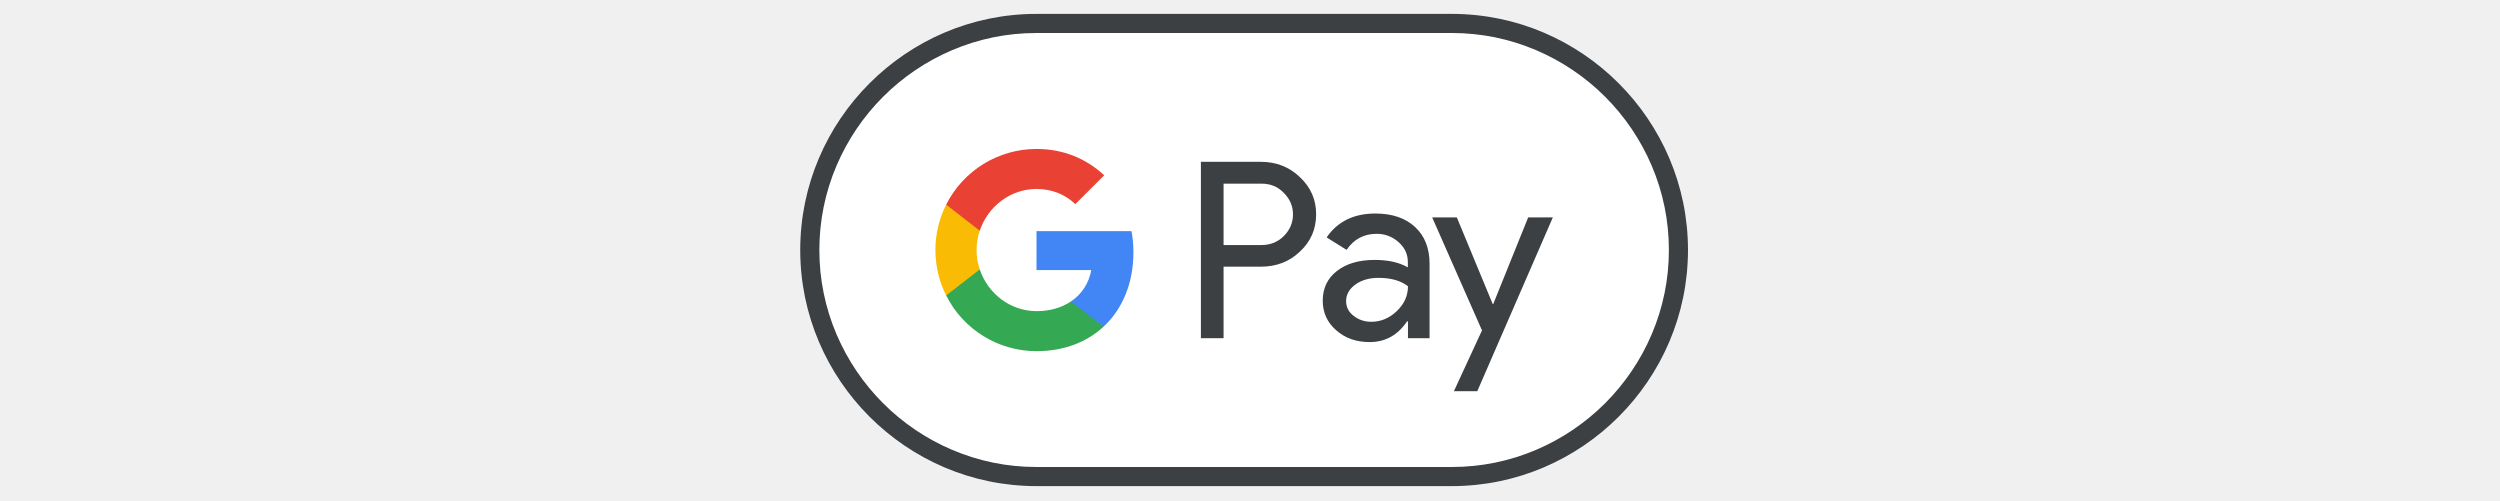
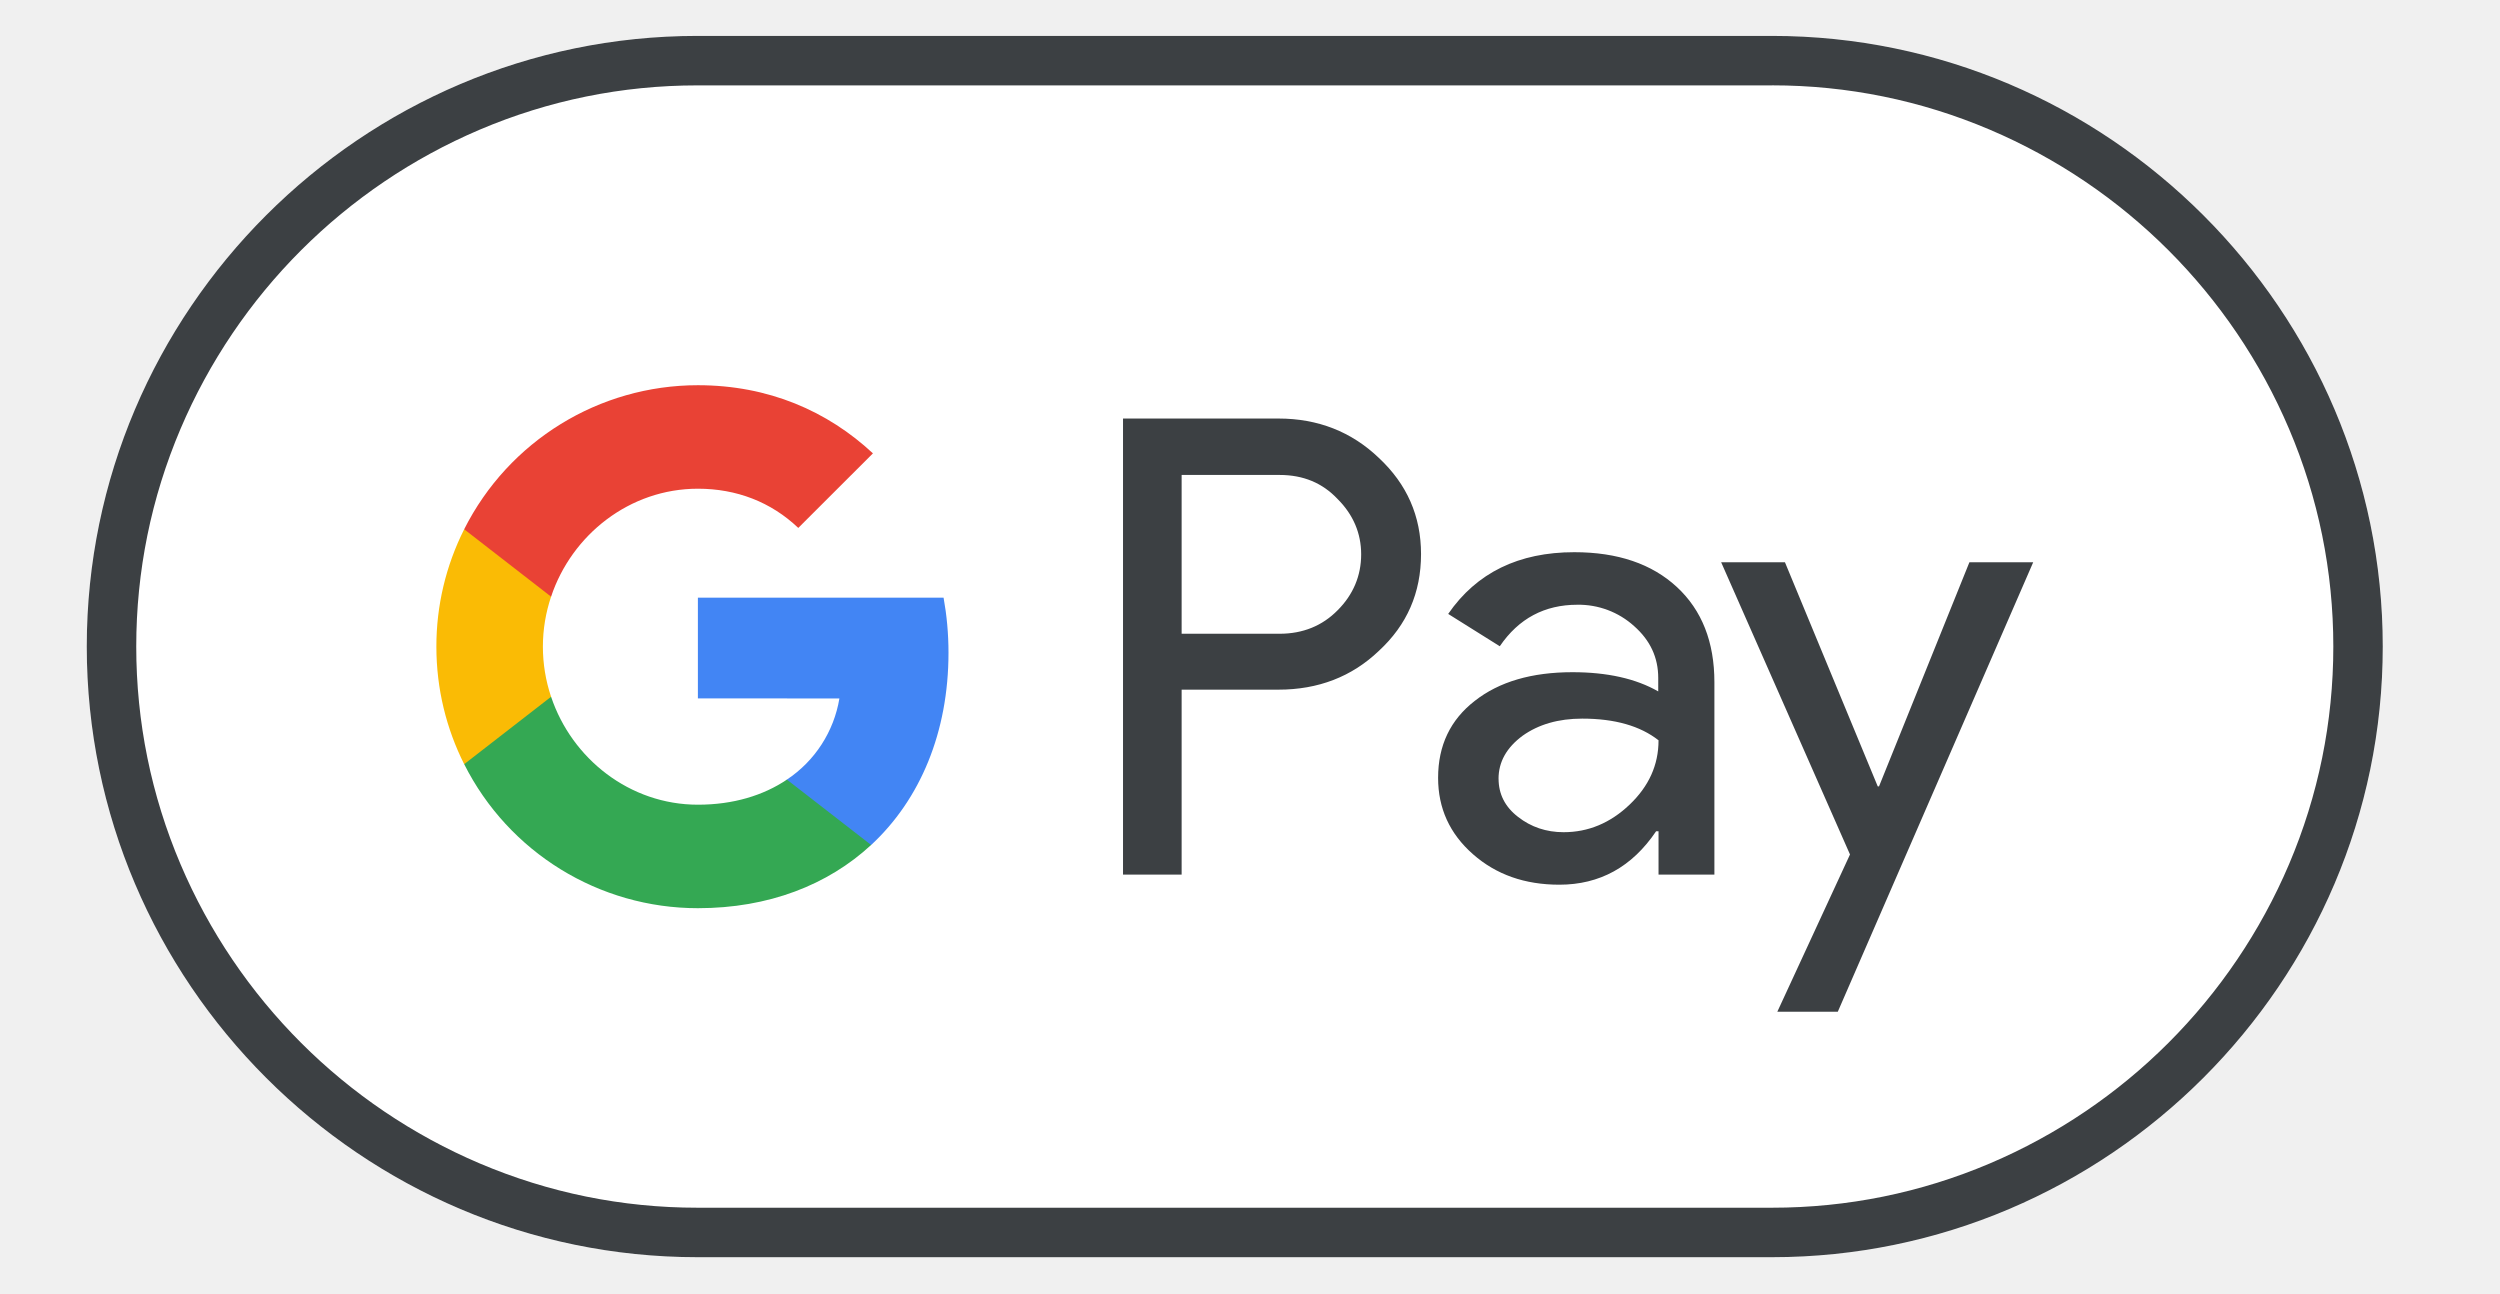
- <svg xmlns="http://www.w3.org/2000/svg" width="150" height="30" fill="none" viewBox="0 0 150 30" class="PaymentMethodLogo ProductHeroSection__CardIcon">
+ <svg xmlns="http://www.w3.org/2000/svg" width="58" height="30" fill="none" viewBox="46 0 58 30" class="PaymentMethodLogo ProductHeroSection__CardIcon">
  <path fill="#fff" d="M87.113.833H62.18C54.388.833 48.013 7.208 48.013 15s6.375 14.167 14.167 14.167h24.933c7.792 0 14.167-6.375 14.167-14.167S94.905.833 87.113.833z" />
  <path fill="#3C4043" d="M87.113 1.98c1.75 0 3.45.348 5.05 1.028a13.133 13.133 0 016.943 6.942c.68 1.6 1.027 3.3 1.027 5.05s-.347 3.45-1.027 5.05a13.133 13.133 0 01-6.942 6.942c-1.601.68-3.301 1.027-5.05 1.027H62.18c-1.75 0-3.45-.347-5.05-1.027a13.131 13.131 0 01-6.942-6.942c-.68-1.6-1.027-3.3-1.027-5.05s.347-3.45 1.027-5.05a13.133 13.133 0 016.942-6.942c1.6-.68 3.3-1.027 5.05-1.027h24.933zm0-1.147H62.18C54.388.833 48.013 7.208 48.013 15s6.375 14.167 14.167 14.167h24.933c7.792 0 14.167-6.375 14.167-14.167S94.905.833 87.113.833z" />
  <path fill="#3C4043" fill-rule="evenodd" d="M73.414 16.006v4.285h-1.36V9.71h3.606c.913 0 1.693.304 2.33.914.652.609.978 1.352.978 2.23 0 .9-.326 1.644-.978 2.246-.63.602-1.41.9-2.33.9h-2.246v.007zm0-4.987v3.684h2.274c.538 0 .992-.185 1.346-.546.361-.361.545-.8.545-1.296 0-.489-.184-.921-.545-1.282-.354-.376-.8-.56-1.346-.56h-2.274zm9.11 1.792c1.005 0 1.799.27 2.38.808.58.538.87 1.275.87 2.21v4.462h-1.296v-1.006h-.056c-.56.83-1.31 1.24-2.246 1.24-.8 0-1.466-.234-2.004-.708-.539-.475-.808-1.063-.808-1.771 0-.751.284-1.346.85-1.785.567-.446 1.325-.666 2.267-.666.807 0 1.473.149 1.99.446v-.311c0-.475-.184-.872-.56-1.205a1.92 1.92 0 00-1.317-.495c-.758 0-1.36.318-1.799.963l-1.197-.75c.659-.957 1.636-1.432 2.925-1.432zm-1.757 5.256c0 .354.148.652.453.886.298.233.652.354 1.055.354.574 0 1.084-.213 1.53-.638.447-.425.673-.92.673-1.494-.424-.333-1.012-.503-1.77-.503-.553 0-1.013.134-1.382.396-.375.277-.56.61-.56 1zm7.87 5.405l4.533-10.427h-1.48l-2.097 5.2h-.029l-2.153-5.2h-1.48l2.989 6.779-1.686 3.648h1.402z" clip-rule="evenodd" />
  <path fill="#4285F4" d="M68.005 15.142c0-.444-.04-.868-.114-1.276h-5.7v2.337l3.283.001a2.812 2.812 0 01-1.219 1.883v1.517h1.955c1.14-1.057 1.795-2.618 1.795-4.462z" />
  <path fill="#34A853" d="M64.256 18.087c-.544.367-1.244.582-2.064.582-1.583 0-2.926-1.067-3.407-2.505h-2.016v1.564a6.069 6.069 0 005.423 3.342c1.64 0 3.016-.54 4.018-1.467l-1.954-1.516z" />
  <path fill="#FABB05" d="M58.595 15.004c0-.404.067-.794.19-1.161v-1.564h-2.016a6.036 6.036 0 00-.645 2.725c0 .98.233 1.905.645 2.725l2.016-1.564a3.657 3.657 0 01-.19-1.161z" />
  <path fill="#E94235" d="M62.192 11.338c.895 0 1.696.308 2.328.91l1.732-1.73c-1.052-.98-2.423-1.581-4.06-1.581a6.07 6.07 0 00-5.423 3.342l2.016 1.564c.48-1.438 1.824-2.505 3.407-2.505z" />
</svg>
